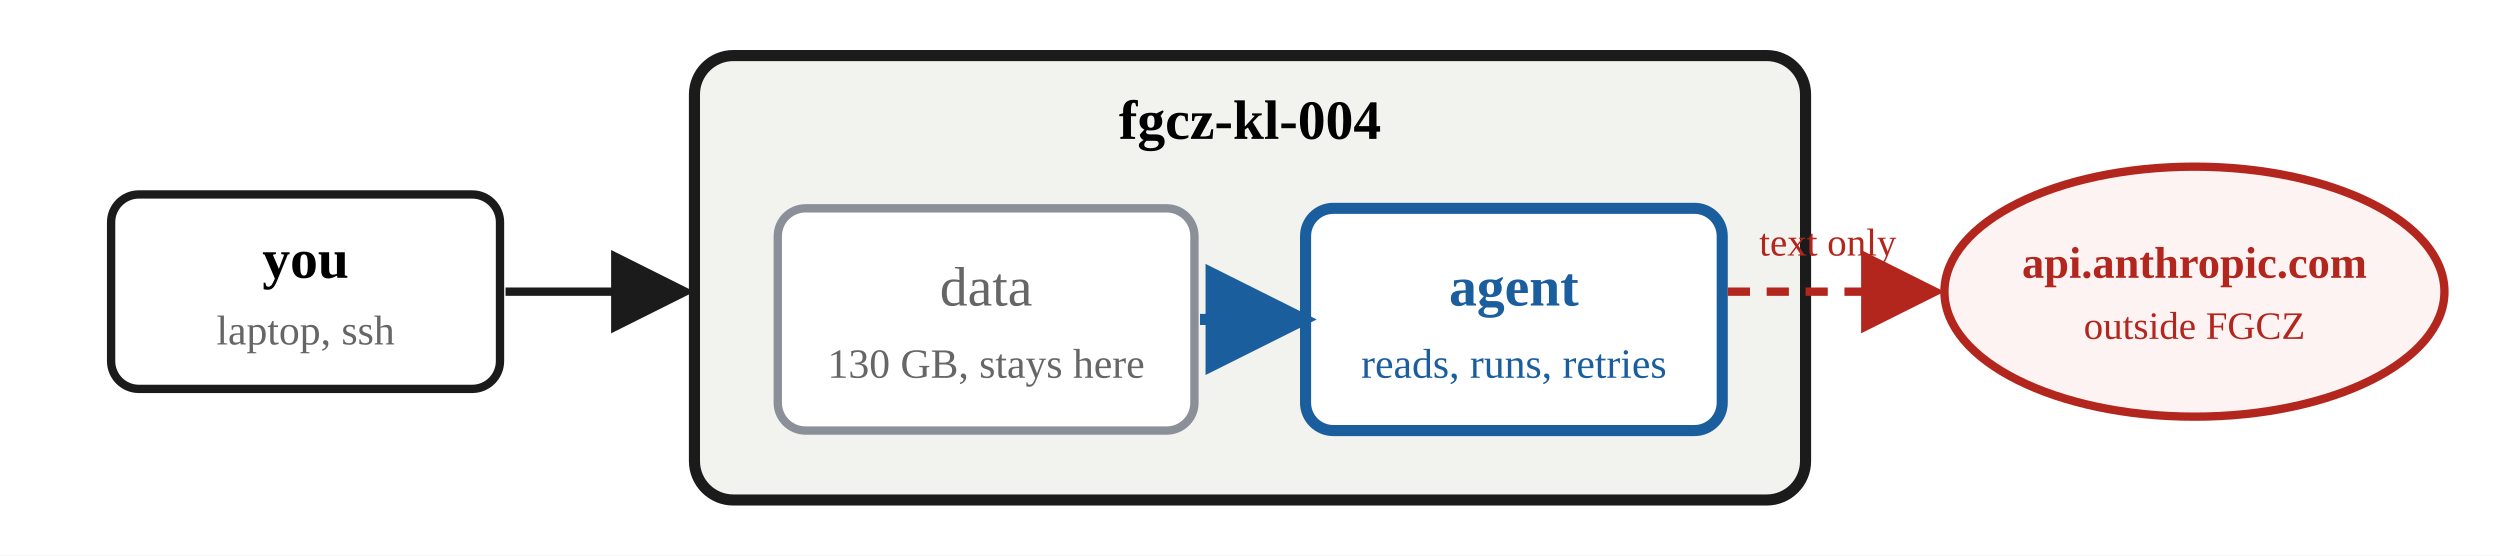
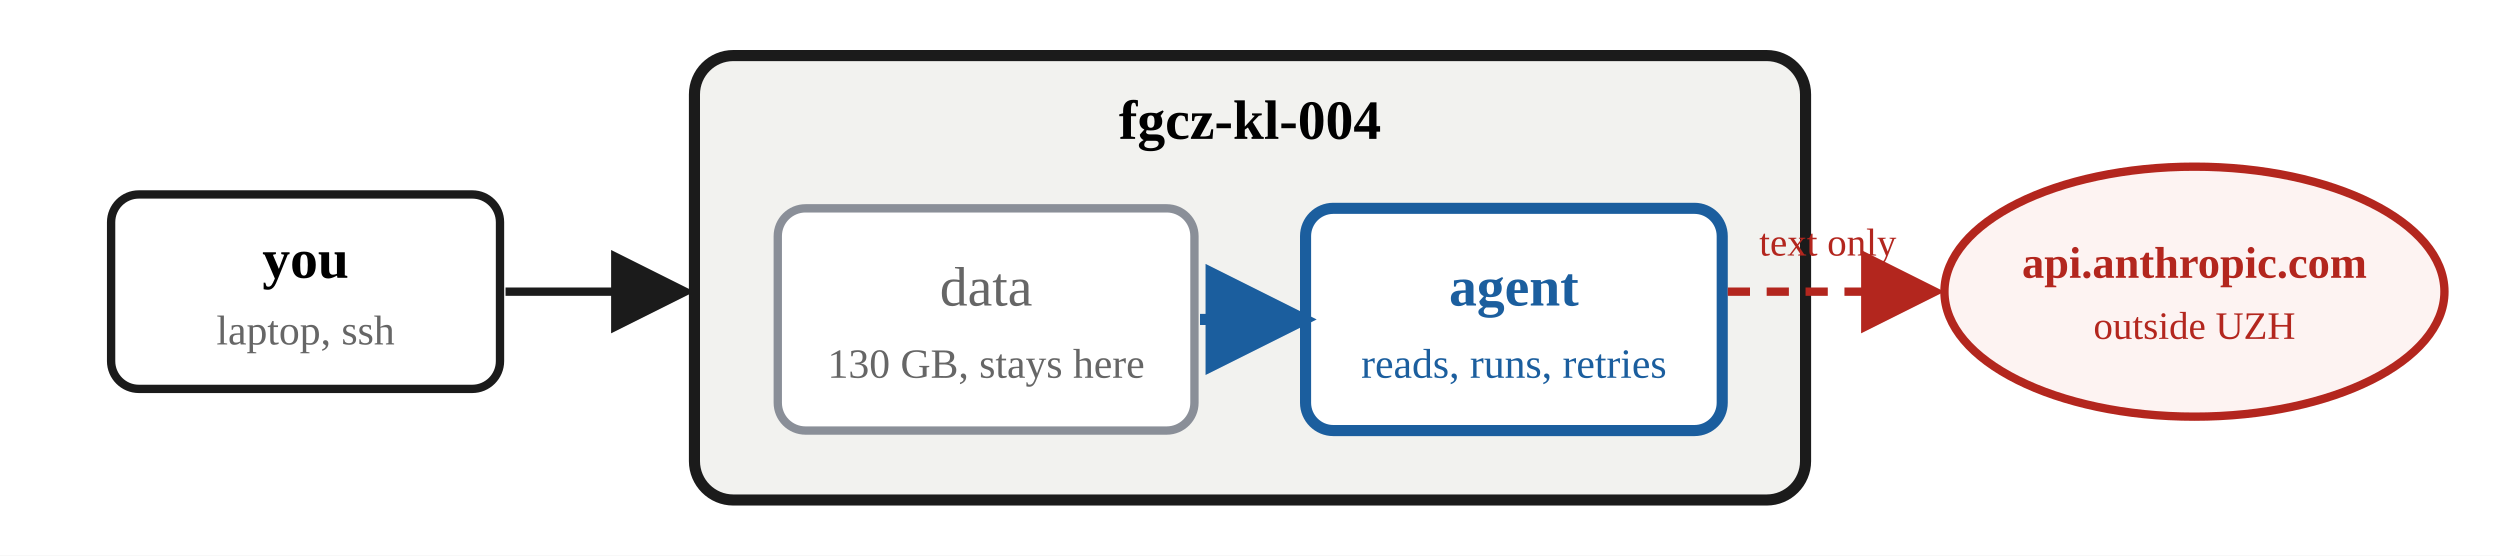
<svg xmlns="http://www.w3.org/2000/svg" width="900" height="200" viewBox="0 0 900 200" aria-label="the agent runs inside the cluster next to the data; only text leaves the cluster to the API; you reach it over ssh">
  <rect x="0" y="0" width="900" height="200" fill="#ffffff" />
  <rect x="250" y="20" width="400" height="160" rx="14" fill="#f2f2ef" stroke="#1b1b1b" stroke-width="4" />
  <text x="450" y="50" font-size="20" text-anchor="middle" font-weight="700">fgcz-kl-004</text>
  <rect x="280" y="75" width="150" height="80" rx="10" fill="#fff" stroke="#8a8f98" stroke-width="3" />
  <text x="355" y="110" font-size="20" text-anchor="middle" fill="#666">data</text>
  <text x="355" y="136" font-size="15" text-anchor="middle" fill="#666">130 GB, stays here</text>
  <rect x="470" y="75" width="150" height="80" rx="10" fill="#fff" stroke="#1b5e9e" stroke-width="4" />
  <text x="545" y="110" font-size="20" text-anchor="middle" fill="#1b5e9e" font-weight="700">agent</text>
  <text x="545" y="136" font-size="15" text-anchor="middle" fill="#1b5e9e">reads, runs, retries</text>
  <path d="M432 115 H466" stroke="#1b5e9e" stroke-width="4" marker-end="url(#ab)" />
  <rect x="40" y="70" width="140" height="70" rx="10" fill="#fff" stroke="#1b1b1b" stroke-width="3" />
  <text x="110" y="100" font-size="20" text-anchor="middle" font-weight="700">you</text>
  <text x="110" y="124" font-size="15" text-anchor="middle" fill="#666">laptop, ssh</text>
  <path d="M182 105 H244" stroke="#1b1b1b" stroke-width="3" marker-end="url(#ak)" />
  <ellipse cx="790" cy="105" rx="90" ry="45" fill="#fdf3f2" stroke="#b3261e" stroke-width="3" />
  <text x="790" y="100" font-size="16" text-anchor="middle" fill="#b3261e" font-weight="700">api.anthropic.com</text>
-   <text x="790" y="122" font-size="14" text-anchor="middle" fill="#b3261e">outside FGCZ</text>
+   <text x="790" y="122" font-size="14" text-anchor="middle" fill="#b3261e">outside UZH</text>
  <path d="M622 105 H694" stroke="#b3261e" stroke-width="3" stroke-dasharray="8 6" marker-end="url(#am)" />
  <text x="658" y="92" font-size="14" text-anchor="middle" fill="#b3261e">text only</text>
  <defs>
    <marker id="ab" markerWidth="10" markerHeight="10" refX="8" refY="5" orient="auto">
      <path d="M0 0 L10 5 L0 10 z" fill="#1b5e9e" />
    </marker>
    <marker id="ak" markerWidth="10" markerHeight="10" refX="8" refY="5" orient="auto">
      <path d="M0 0 L10 5 L0 10 z" fill="#1b1b1b" />
    </marker>
    <marker id="am" markerWidth="10" markerHeight="10" refX="8" refY="5" orient="auto">
      <path d="M0 0 L10 5 L0 10 z" fill="#b3261e" />
    </marker>
  </defs>
</svg>
